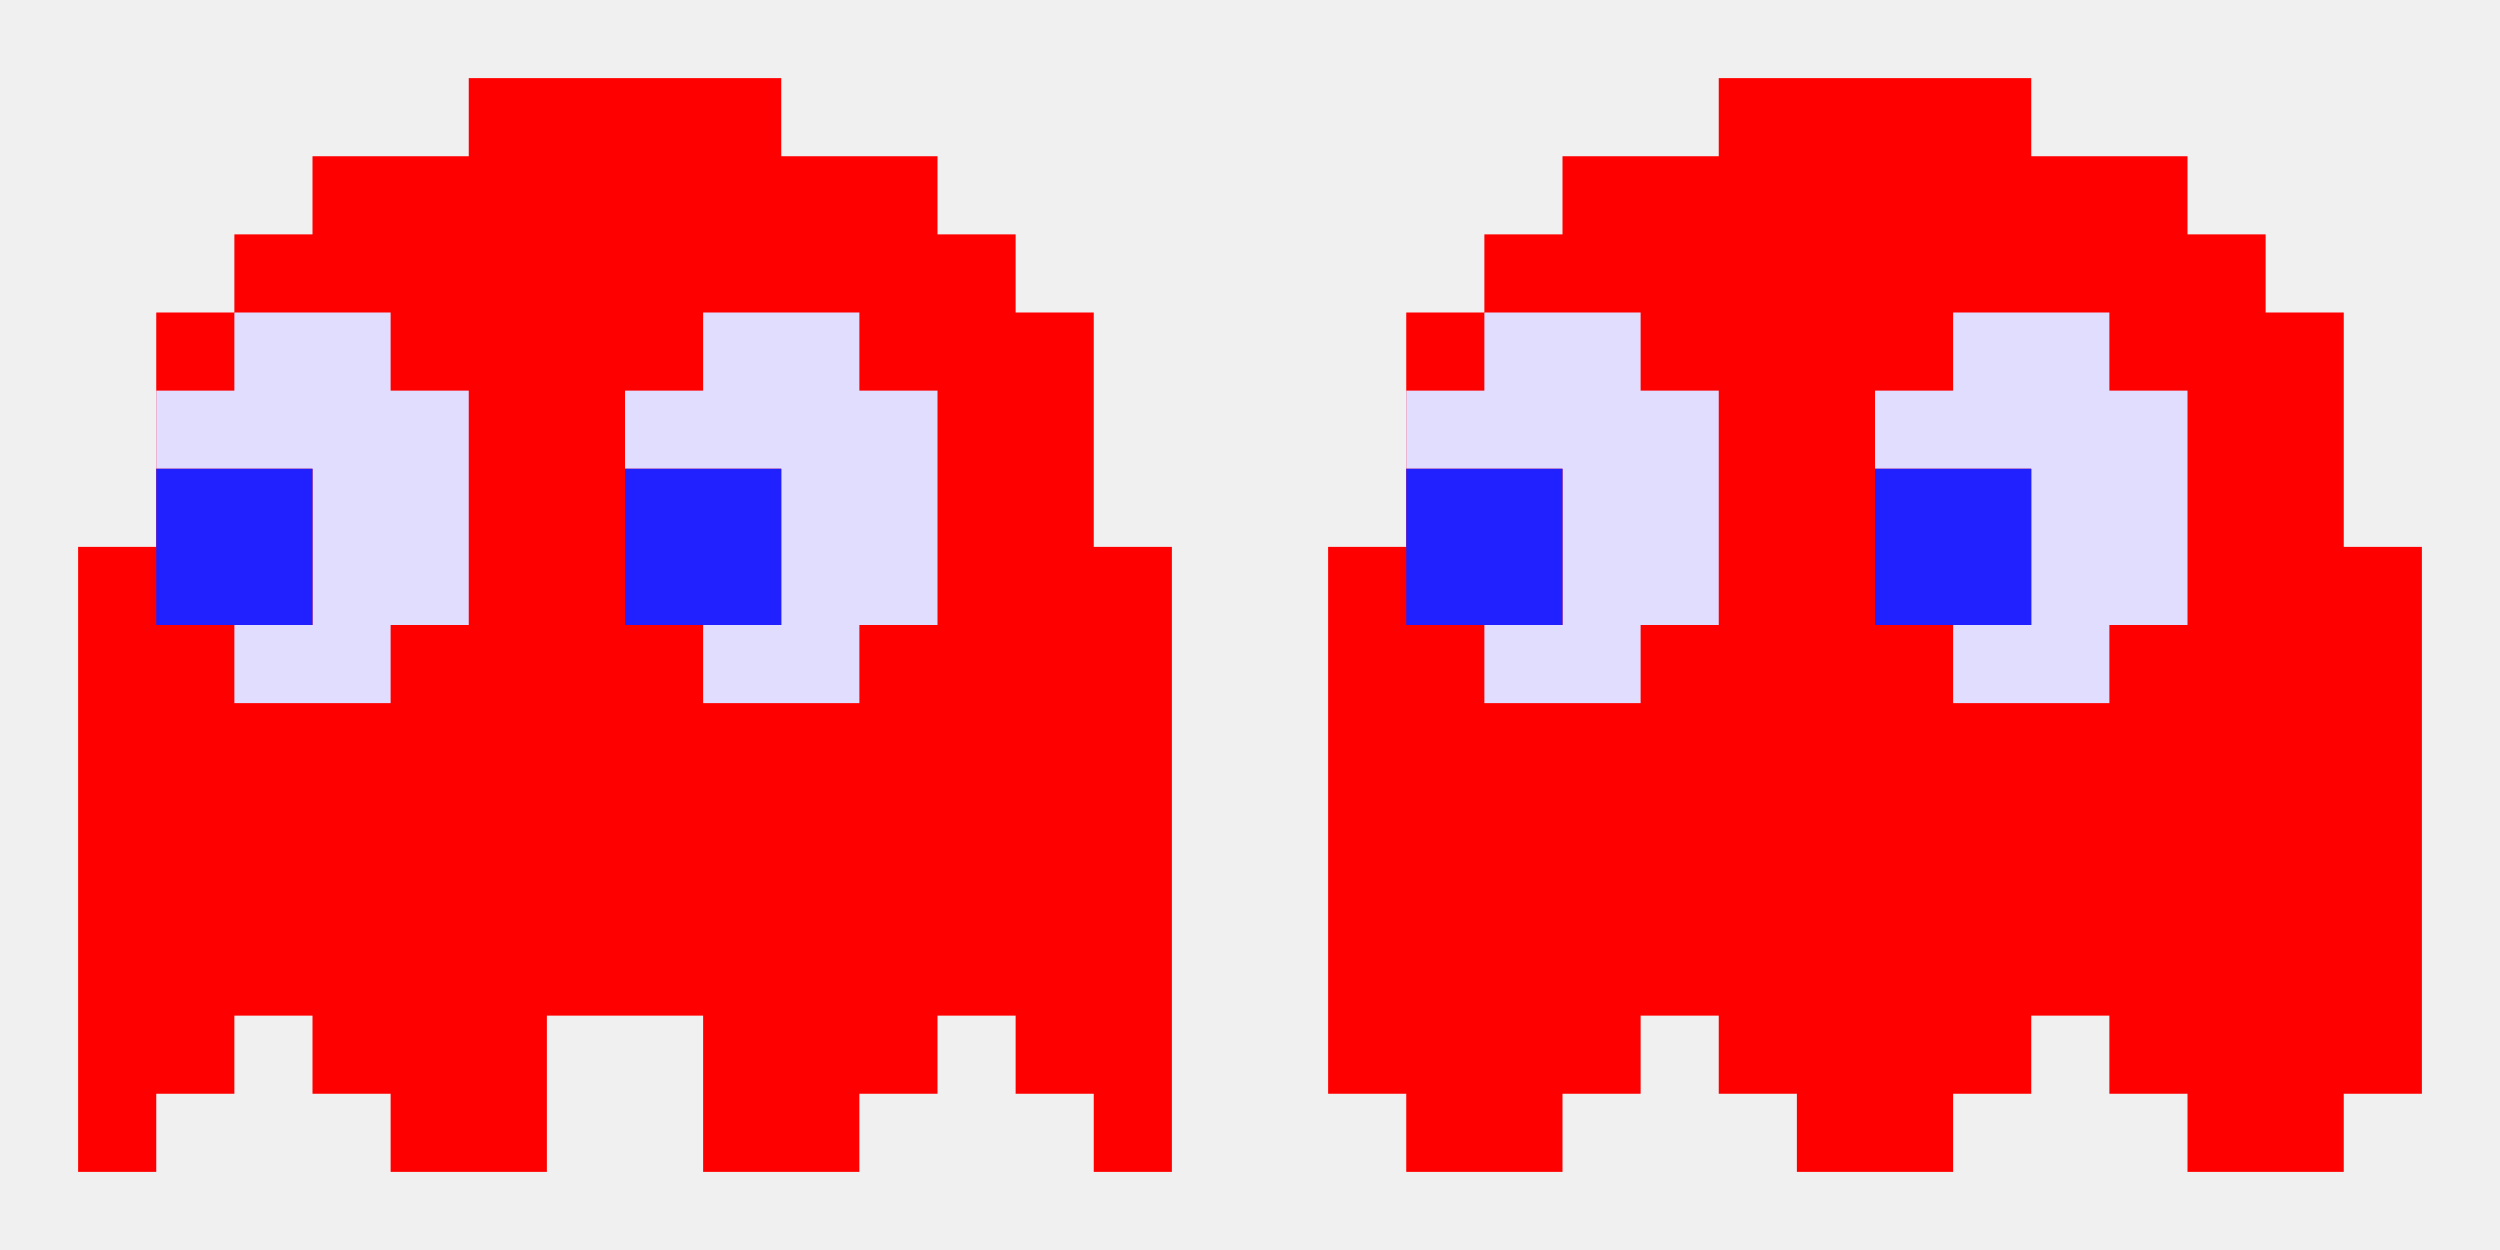
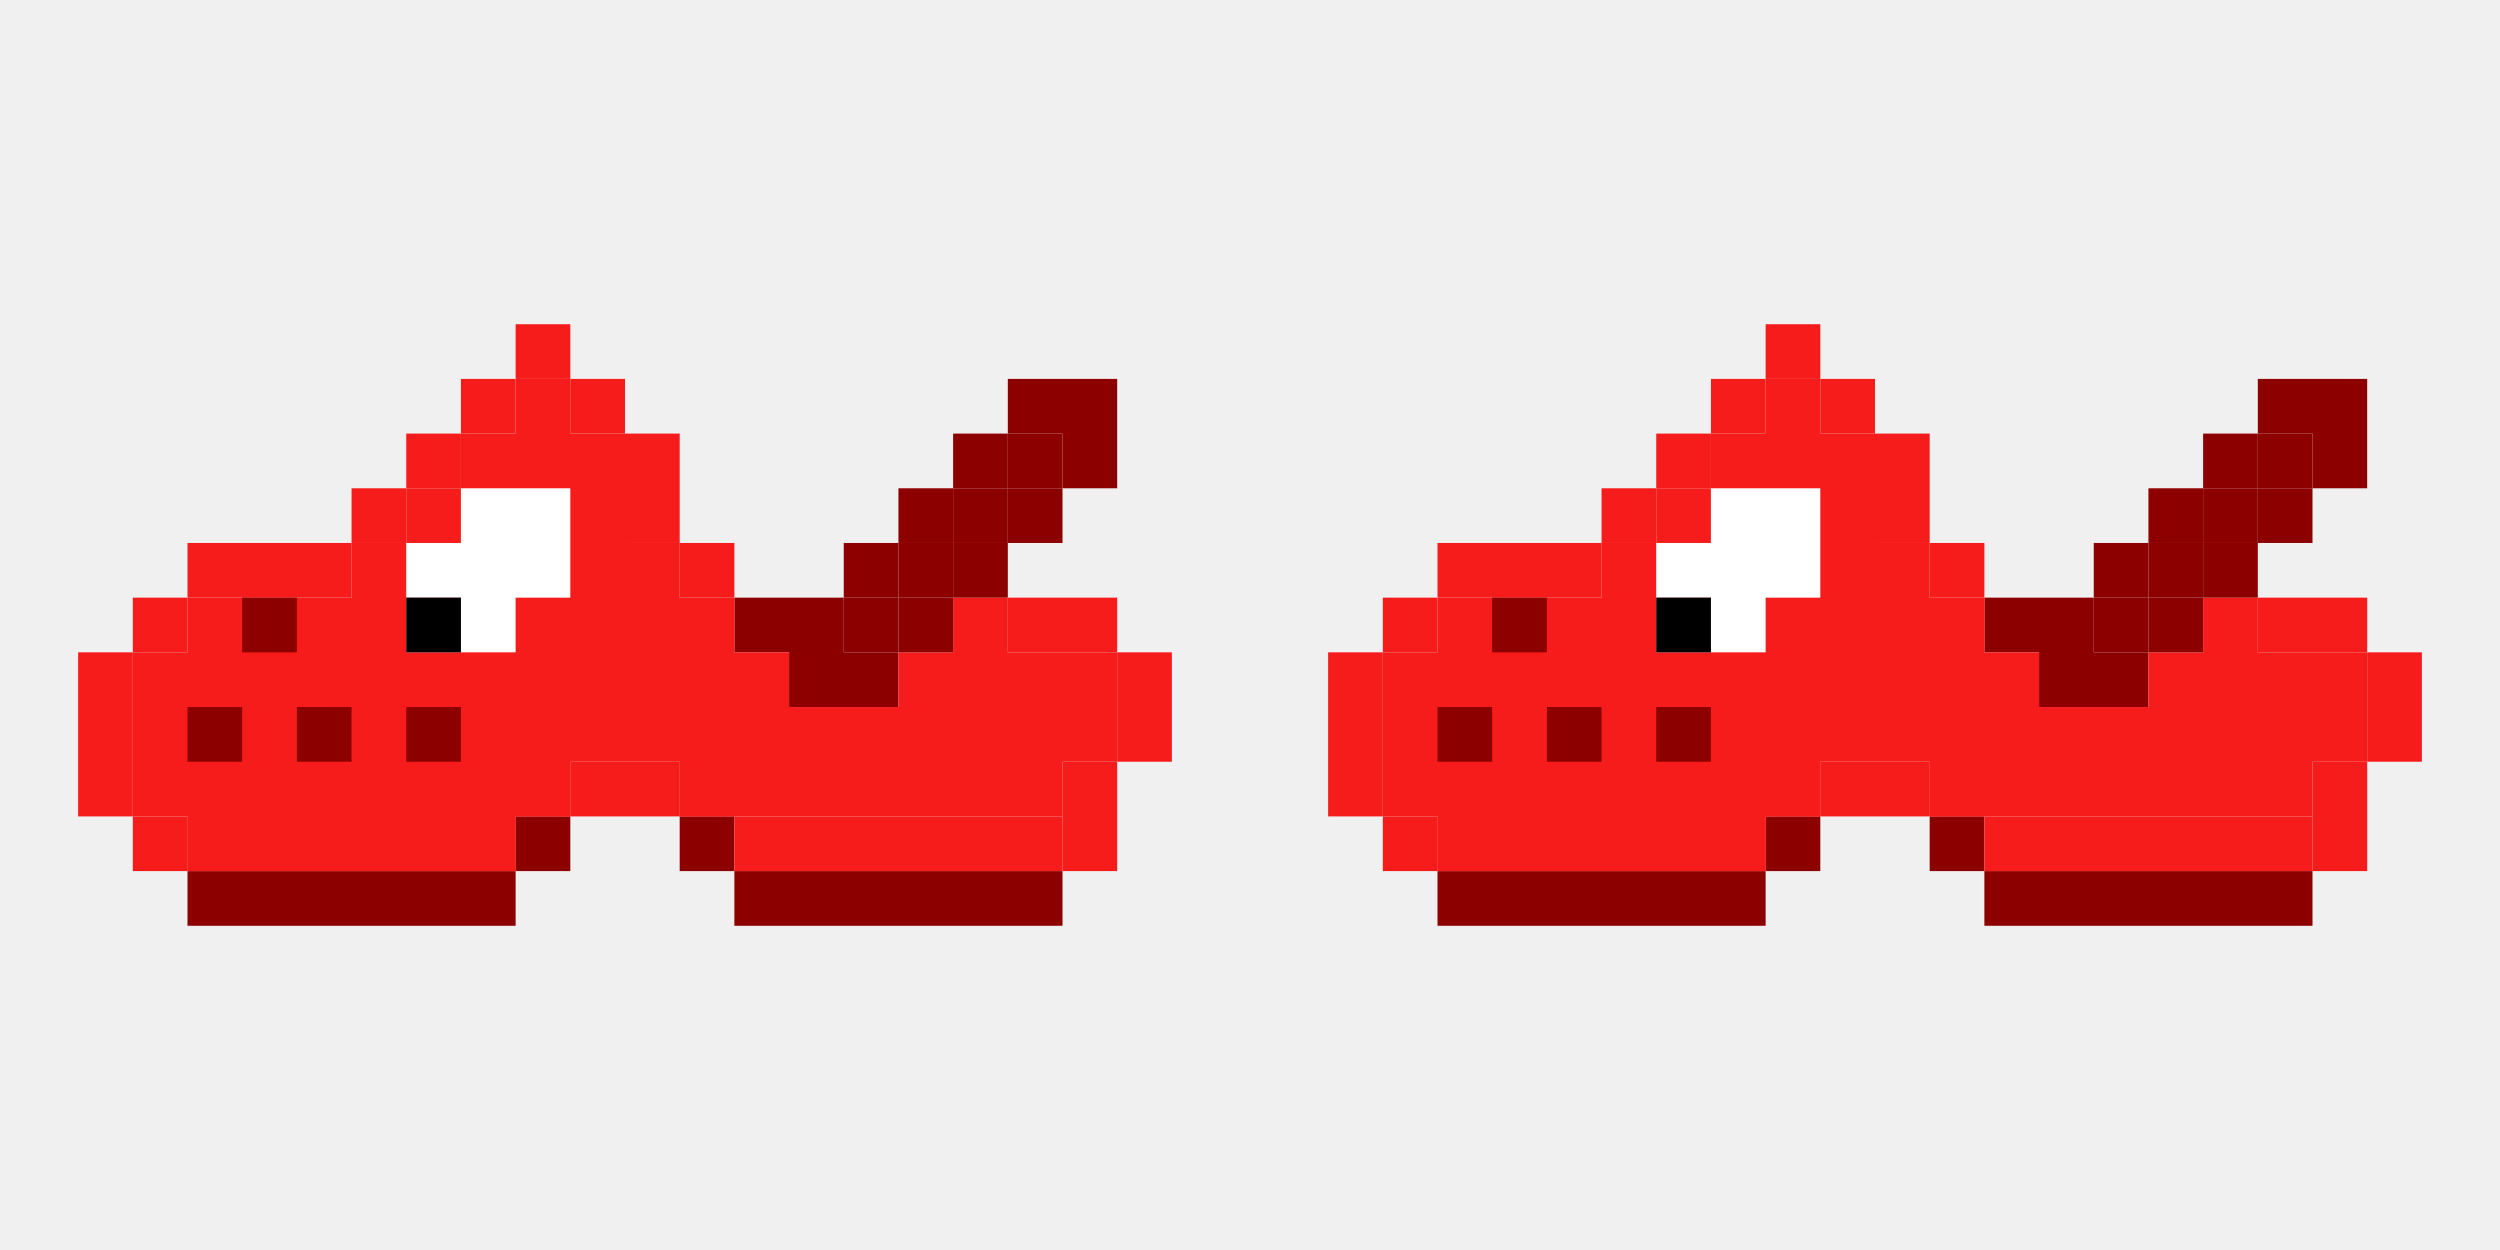
- <svg xmlns="http://www.w3.org/2000/svg" width="32" height="16" viewBox="0 0 32 16" fill="none">
-   <path d="M3 3V4H2V7H1V15H2V14H3V13H4V14H5V15H7V13H9V15H11V14H12V13H13V14H14V15H15V7H14V4H13V3H12V2H10V1H6V2H5H4V3H3Z" fill="#FF0000" />
-   <path d="M8 5V6H10V8H9V9H11V8H12V5H11V4H9V5H8Z" fill="#E0DDFF" />
-   <path d="M8 6V8H10V6H8Z" fill="#2121FF" />
-   <path d="M2 5V6H4V8H3V9H5V8H6V5H5V4H3V5H2Z" fill="#E0DDFF" />
-   <path d="M2 6V8H4V6H2Z" fill="#2121FF" />
-   <path d="M19 3V4H18V7H17V14H18V15H20V14H21V13H22V14H23V15H25V14H26V13H27V14H28V15H30V14H31V7H30V4H29V3H28V2H26V1H22V2H21H20V3H19Z" fill="#FF0000" />
-   <path d="M24 5V6H26V8H25V9H27V8H28V5H27V4H25V5H24Z" fill="#E0DDFF" />
-   <path d="M24 6V8H26V6H24Z" fill="#2121FF" />
-   <path d="M18 5V6H20V8H19V9H21V8H22V5H21V4H19V5H18Z" fill="#E0DDFF" />
-   <path d="M18 6V8H20V6H18Z" fill="#2121FF" />
+ <svg xmlns="http://www.w3.org/2000/svg" id="Calque_6" viewBox="0 0 32 16">
+   <defs>
+     <style>.cls-1{fill:#fff;}.cls-2{fill:#f71c1c;}.cls-3{fill:#8c0000;}</style>
+   </defs>
+   <g>
+     <rect class="cls-3" x="25.4" y="11.15" width="4.2" height=".7" />
+     <rect class="cls-3" x="18.4" y="11.15" width="4.2" height=".7" />
+     <rect class="cls-3" x="24.7" y="10.45" width=".7" height=".7" />
+     <rect class="cls-3" x="22.6" y="10.45" width=".7" height=".7" />
+     <rect class="cls-2" x="23.3" y="9.75" width="1.4" height=".7" />
+     <rect class="cls-2" x="17.7" y="10.45" width=".7" height=".7" />
+     <rect class="cls-2" x="17" y="8.35" width=".7" height="2.1" />
+     <rect class="cls-2" x="17.7" y="7.65" width=".7" height=".7" />
+     <rect class="cls-2" x="18.4" y="6.95" width="2.1" height=".7" />
+     <rect class="cls-2" x="20.5" y="6.25" width=".7" height=".7" />
+     <rect class="cls-2" x="21.2" y="5.55" width=".7" height=".7" />
+     <rect class="cls-2" x="29.6" y="9.75" width=".7" height="1.4" />
+     <rect class="cls-2" x="30.3" y="8.35" width=".7" height="1.4" />
+     <rect class="cls-2" x="28.9" y="7.65" width="1.4" height=".7" />
+     <rect class="cls-3" x="28.9" y="6.25" width=".7" height=".7" />
+     <polygon class="cls-3" points="28.9 4.85 28.9 5.55 29.6 5.55 29.6 6.25 30.3 6.25 30.3 4.85 28.9 4.85" />
+     <rect class="cls-3" x="28.2" y="5.55" width=".7" height=".7" />
+     <polygon class="cls-3" points="25.4 7.65 25.4 8.35 26.1 8.35 26.1 9.05 27.5 9.05 27.5 8.35 26.8 8.35 26.8 7.65 25.4 7.65" />
+     <rect class="cls-2" x="21.2" y="6.25" width=".7" height="1.4" />
+     <polygon class="cls-2" points="18.4 8.35 18.4 7.65 19.1 7.65 19.8 7.65 20.5 7.65 20.5 6.95 21.2 6.95 21.2 8.35 21.9 8.35 21.9 5.55 22.6 5.55 22.6 4.85 23.3 4.85 23.3 5.55 24 5.55 24 6.95 24.7 6.95 24.7 7.65 25.4 7.65 25.4 8.35 26.1 8.35 26.1 9.05 27.5 9.05 27.5 8.35 28.2 8.35 28.2 7.65 28.9 7.65 28.9 8.35 30.3 8.35 30.3 9.75 29.6 9.75 29.6 10.45 24.7 10.45 24.7 9.75 24 9.75 23.3 9.75 23.3 10.45 22.6 10.45 22.6 11.15 21.9 11.15 21.2 11.15 20.5 11.15 19.8 11.15 19.1 11.15 18.4 11.15 18.4 10.45 17.7 10.45 17.7 8.35 18.4 8.35" />
+     <rect class="cls-2" x="24.7" y="9.75" width=".7" height=".7" />
+     <rect class="cls-2" x="22.6" y="9.75" width=".7" height=".7" />
+     <rect class="cls-2" x="25.4" y="10.45" width="4.2" height=".7" />
+     <rect class="cls-2" x="18.4" y="10.45" width=".7" height=".7" />
+     <rect class="cls-2" x="21.2" y="10.45" width=".7" height=".7" />
+     <rect class="cls-2" x="21.9" y="10.45" width=".7" height=".7" />
+     <rect class="cls-2" x="20.5" y="10.45" width=".7" height=".7" />
+     <rect class="cls-2" x="19.8" y="10.45" width=".7" height=".7" />
+     <rect class="cls-3" x="19.8" y="9.05" width=".7" height=".7" transform="translate(40.3 18.8) rotate(180)" />
+     <rect class="cls-3" x="19.1" y="7.65" width=".7" height=".7" />
+     <rect class="cls-3" x="21.2" y="9.05" width=".7" height=".7" transform="translate(43.1 18.8) rotate(180)" />
+     <rect class="cls-3" x="18.4" y="9.05" width=".7" height=".7" transform="translate(37.5 18.8) rotate(180)" />
+     <rect class="cls-2" x="19.1" y="10.45" width=".7" height=".7" />
+     <rect class="cls-3" x="26.8" y="7.65" width=".7" height=".7" />
+     <rect class="cls-3" x="27.5" y="6.95" width=".7" height=".7" />
+     <rect class="cls-3" x="28.2" y="6.25" width=".7" height=".7" />
+     <rect class="cls-3" x="28.9" y="5.55" width=".7" height=".7" />
+     <rect class="cls-3" x="28.2" y="6.95" width=".7" height=".7" />
+     <rect class="cls-3" x="27.5" y="7.65" width=".7" height=".7" />
+     <rect class="cls-2" x="24.7" y="6.95" width=".7" height=".7" />
+     <rect class="cls-2" x="24" y="5.55" width=".7" height="1.4" />
+     <rect class="cls-2" x="23.3" y="4.85" width=".7" height=".7" />
+     <rect class="cls-2" x="22.6" y="4.15" width=".7" height=".7" />
+     <rect class="cls-2" x="21.9" y="4.85" width=".7" height=".7" />
+     <rect class="cls-3" x="26.8" y="6.95" width=".7" height=".7" />
+     <rect class="cls-3" x="27.5" y="6.25" width=".7" height=".7" />
+     <polygon class="cls-1" points="21.9 6.95 21.9 6.25 22.6 6.25 23.3 6.25 23.3 6.95 23.3 7.65 22.6 7.65 22.6 8.35 21.9 8.35 21.9 7.65 21.2 7.65 21.2 6.95 21.9 6.95" />
+     <rect x="21.2" y="7.65" width=".7" height=".7" />
+   </g>
+   <g>
+     <rect class="cls-3" x="9.4" y="11.15" width="4.2" height=".7" />
+     <rect class="cls-3" x="2.4" y="11.15" width="4.2" height=".7" />
+     <rect class="cls-3" x="8.7" y="10.45" width=".7" height=".7" />
+     <rect class="cls-3" x="6.6" y="10.45" width=".7" height=".7" />
+     <rect class="cls-2" x="7.3" y="9.75" width="1.4" height=".7" />
+     <rect class="cls-2" x="1.7" y="10.45" width=".7" height=".7" />
+     <rect class="cls-2" x="1" y="8.35" width=".7" height="2.1" />
+     <rect class="cls-2" x="1.7" y="7.65" width=".7" height=".7" />
+     <rect class="cls-2" x="2.4" y="6.95" width="2.1" height=".7" />
+     <rect class="cls-2" x="4.5" y="6.25" width=".7" height=".7" />
+     <rect class="cls-2" x="5.2" y="5.55" width=".7" height=".7" />
+     <rect class="cls-2" x="13.6" y="9.75" width=".7" height="1.4" />
+     <rect class="cls-2" x="14.3" y="8.35" width=".7" height="1.4" />
+     <rect class="cls-2" x="12.9" y="7.65" width="1.4" height=".7" />
+     <rect class="cls-3" x="12.9" y="6.25" width=".7" height=".7" />
+     <polygon class="cls-3" points="12.9 4.85 12.9 5.55 13.6 5.55 13.6 6.25 14.3 6.25 14.3 4.85 12.9 4.85" />
+     <rect class="cls-3" x="12.2" y="5.55" width=".7" height=".7" />
+     <polygon class="cls-3" points="9.4 7.65 9.4 8.35 10.1 8.35 10.1 9.05 11.5 9.05 11.5 8.35 10.8 8.35 10.8 7.65 9.4 7.65" />
+     <rect class="cls-2" x="5.2" y="6.25" width=".7" height="1.4" />
+     <polygon class="cls-2" points="2.4 8.35 2.4 7.65 3.1 7.65 3.8 7.65 4.5 7.65 4.5 6.95 5.2 6.95 5.2 8.35 5.9 8.35 5.9 5.55 6.6 5.55 6.6 4.85 7.3 4.85 7.3 5.55 8 5.55 8 6.95 8.7 6.95 8.7 7.65 9.4 7.65 9.4 8.35 10.1 8.35 10.1 9.05 11.5 9.05 11.5 8.35 12.2 8.35 12.2 7.65 12.9 7.65 12.9 8.35 14.3 8.35 14.3 9.75 13.6 9.75 13.6 10.45 8.7 10.45 8.7 9.75 8 9.75 7.3 9.75 7.3 10.45 6.6 10.45 6.6 11.15 5.9 11.15 5.2 11.15 4.5 11.15 3.8 11.15 3.1 11.15 2.4 11.15 2.4 10.45 1.7 10.45 1.7 8.35 2.4 8.35" />
+     <rect class="cls-2" x="8.7" y="9.75" width=".7" height=".7" />
+     <rect class="cls-2" x="6.6" y="9.75" width=".7" height=".7" />
+     <rect class="cls-2" x="9.4" y="10.45" width="4.2" height=".7" />
+     <rect class="cls-2" x="2.4" y="10.45" width=".7" height=".7" />
+     <rect class="cls-2" x="5.2" y="10.45" width=".7" height=".7" />
+     <rect class="cls-2" x="5.9" y="10.45" width=".7" height=".7" />
+     <rect class="cls-2" x="4.5" y="10.45" width=".7" height=".7" />
+     <rect class="cls-2" x="3.8" y="10.45" width=".7" height=".7" />
+     <rect class="cls-3" x="3.8" y="9.05" width=".7" height=".7" transform="translate(8.3 18.8) rotate(180)" />
+     <rect class="cls-3" x="3.1" y="7.65" width=".7" height=".7" />
+     <rect class="cls-3" x="5.2" y="9.05" width=".7" height=".7" transform="translate(11.1 18.8) rotate(180)" />
+     <rect class="cls-3" x="2.4" y="9.05" width=".7" height=".7" transform="translate(5.5 18.8) rotate(180)" />
+     <rect class="cls-2" x="3.1" y="10.45" width=".7" height=".7" />
+     <rect class="cls-3" x="10.8" y="7.65" width=".7" height=".7" />
+     <rect class="cls-3" x="11.5" y="6.95" width=".7" height=".7" />
+     <rect class="cls-3" x="12.2" y="6.25" width=".7" height=".7" />
+     <rect class="cls-3" x="12.9" y="5.55" width=".7" height=".7" />
+     <rect class="cls-3" x="12.2" y="6.95" width=".7" height=".7" />
+     <rect class="cls-3" x="11.5" y="7.65" width=".7" height=".7" />
+     <rect class="cls-2" x="8.7" y="6.95" width=".7" height=".7" />
+     <rect class="cls-2" x="8" y="5.55" width=".7" height="1.4" />
+     <rect class="cls-2" x="7.3" y="4.85" width=".7" height=".7" />
+     <rect class="cls-2" x="6.6" y="4.15" width=".7" height=".7" />
+     <rect class="cls-2" x="5.9" y="4.85" width=".7" height=".7" />
+     <rect class="cls-3" x="10.8" y="6.95" width=".7" height=".7" />
+     <rect class="cls-3" x="11.5" y="6.25" width=".7" height=".7" />
+     <polygon class="cls-1" points="5.9 6.95 5.9 6.25 6.6 6.25 7.3 6.25 7.3 6.95 7.3 7.65 6.6 7.65 6.6 8.35 5.9 8.35 5.9 7.65 5.2 7.65 5.2 6.95 5.9 6.95" />
+     <rect x="5.2" y="7.65" width=".7" height=".7" />
+   </g>
</svg>
